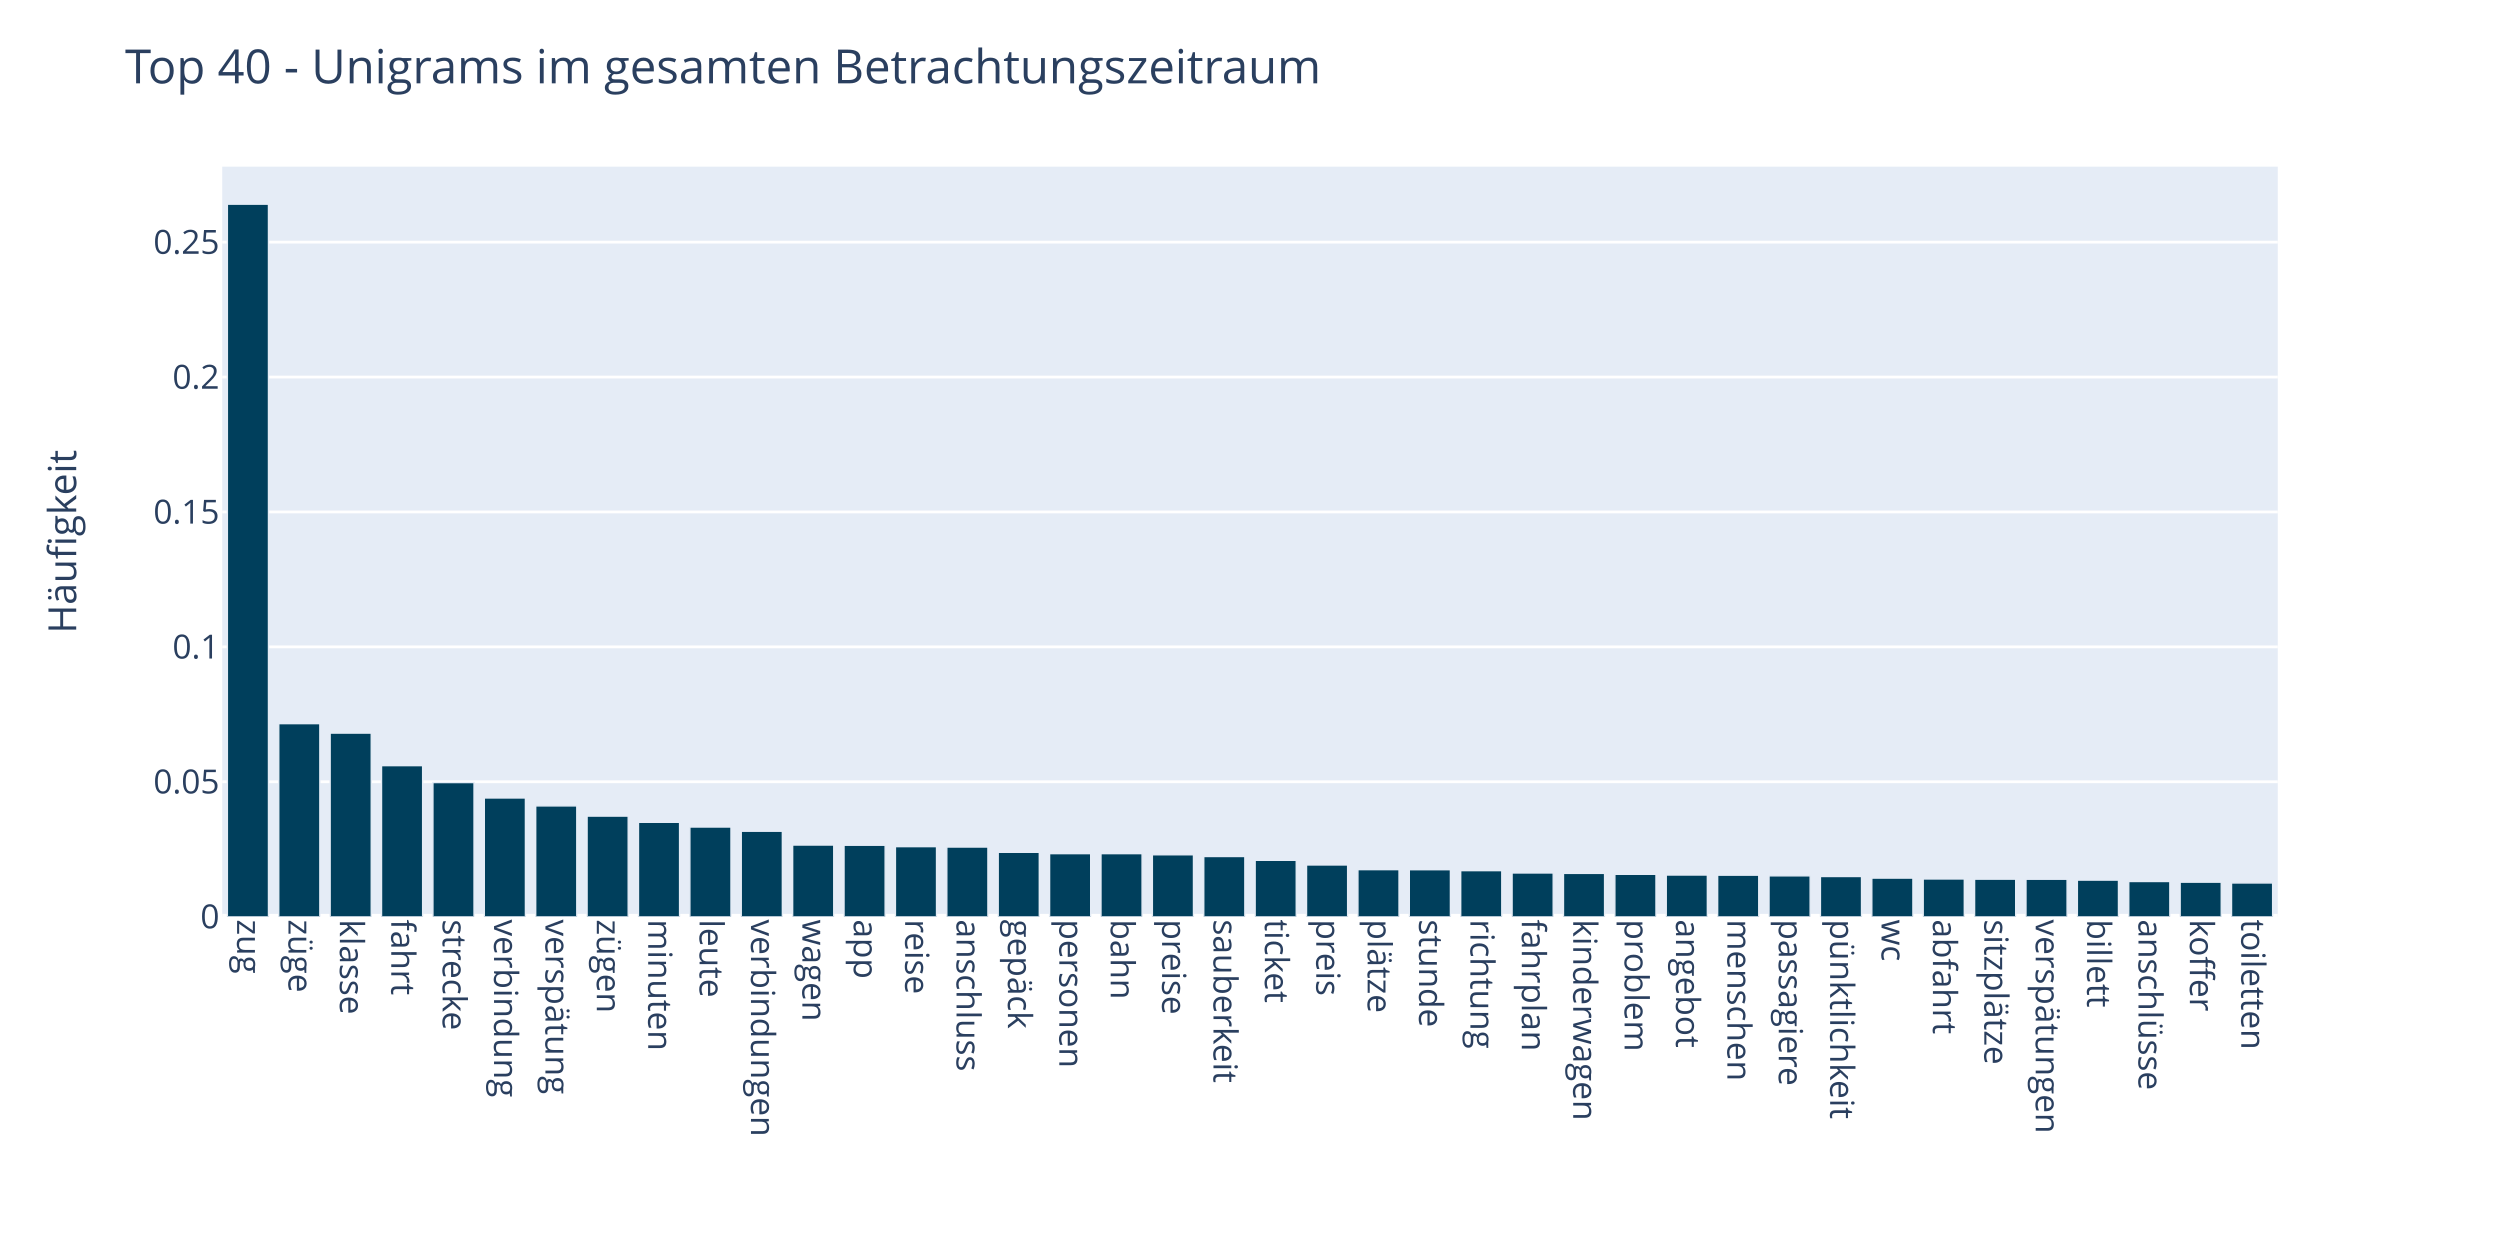
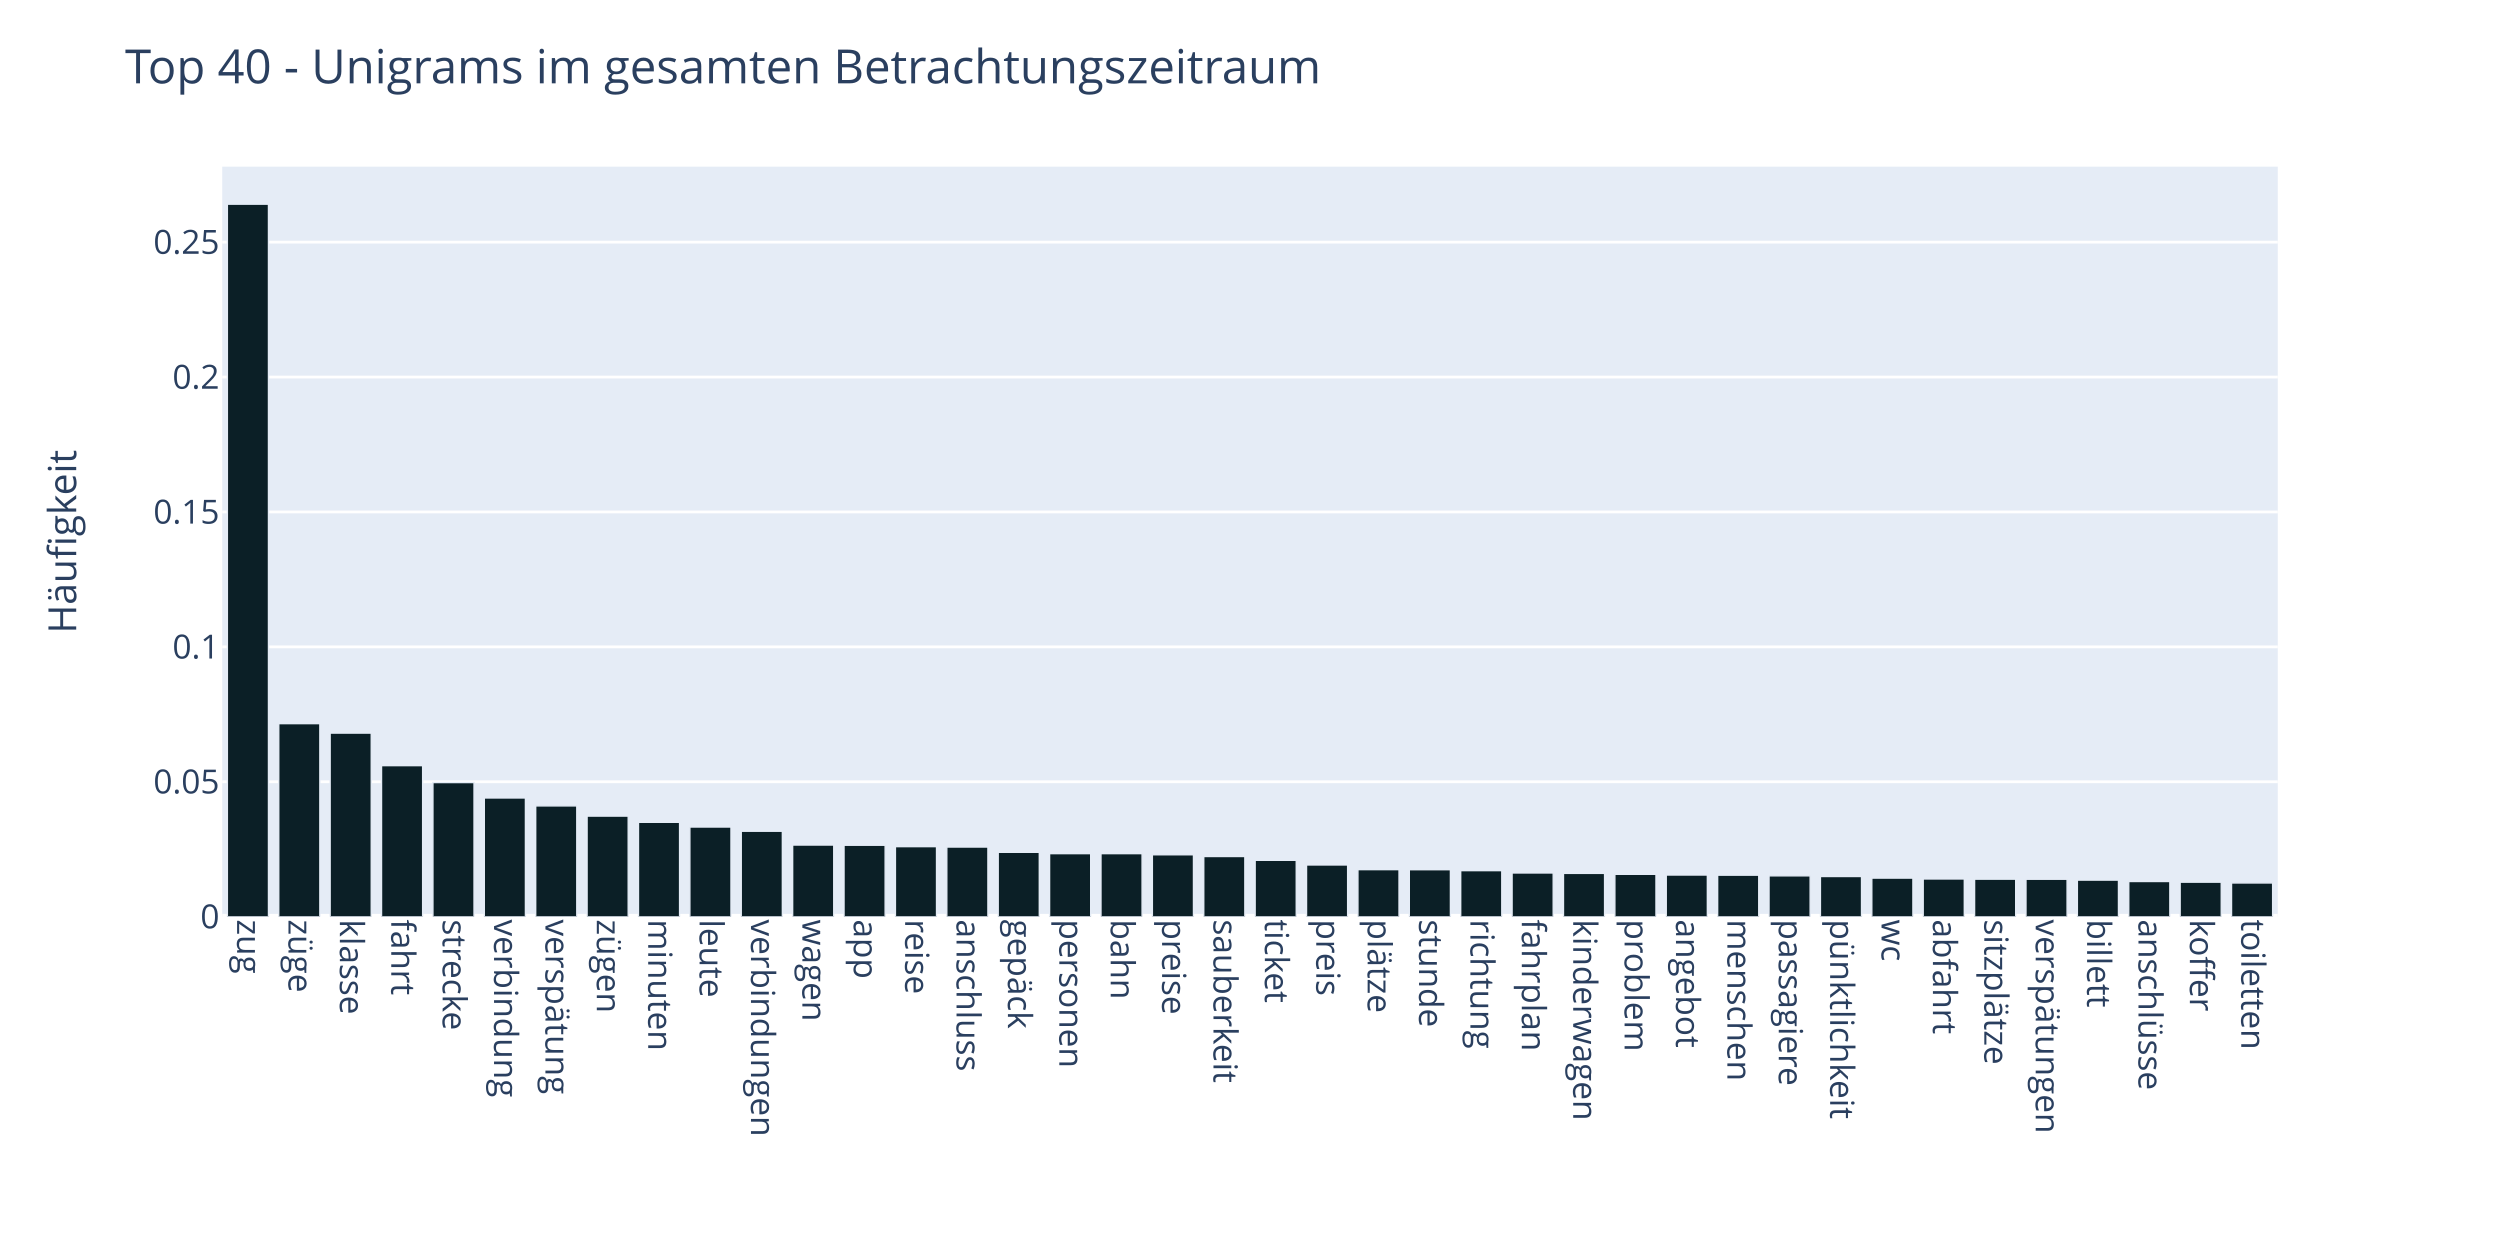
<svg xmlns="http://www.w3.org/2000/svg" class="main-svg" width="900" height="450" style="" viewBox="0 0 900 450">
  <rect x="0" y="0" width="900" height="450" style="fill: rgb(255, 255, 255); fill-opacity: 1;" />
-   <defs id="defs-72b211">
+   <defs id="defs-a592ef">
    <g class="clips">
-       <clipPath id="clip72b211xyplot" class="plotclip">
+       <clipPath id="clipa592efxyplot" class="plotclip">
        <rect width="740" height="270" />
      </clipPath>
-       <clipPath class="axesclip" id="clip72b211x">
+       <clipPath class="axesclip" id="clipa592efx">
        <rect x="80" y="0" width="740" height="450" />
      </clipPath>
-       <clipPath class="axesclip" id="clip72b211y">
+       <clipPath class="axesclip" id="clipa592efy">
        <rect x="0" y="60" width="900" height="270" />
      </clipPath>
-       <clipPath class="axesclip" id="clip72b211xy">
+       <clipPath class="axesclip" id="clipa592efxy">
        <rect x="80" y="60" width="740" height="270" />
      </clipPath>
    </g>
    <g class="gradients" />
    <g class="patterns" />
  </defs>
  <g class="bglayer">
    <rect class="bg" x="80" y="60" width="740" height="270" style="fill: rgb(229, 236, 246); fill-opacity: 1; stroke-width: 0;" />
  </g>
  <g class="layer-below">
    <g class="imagelayer" />
    <g class="shapelayer" />
  </g>
  <g class="cartesianlayer">
    <g class="subplot xy">
      <g class="layer-subplot">
        <g class="shapelayer" />
        <g class="imagelayer" />
      </g>
      <g class="minor-gridlayer">
        <g class="x" />
        <g class="y" />
      </g>
      <g class="gridlayer">
        <g class="x" />
        <g class="y">
          <path class="ygrid crisp" transform="translate(0,281.43)" d="M80,0h740" style="stroke: rgb(255, 255, 255); stroke-opacity: 1; stroke-width: 1px;" />
          <path class="ygrid crisp" transform="translate(0,232.87)" d="M80,0h740" style="stroke: rgb(255, 255, 255); stroke-opacity: 1; stroke-width: 1px;" />
          <path class="ygrid crisp" transform="translate(0,184.3)" d="M80,0h740" style="stroke: rgb(255, 255, 255); stroke-opacity: 1; stroke-width: 1px;" />
          <path class="ygrid crisp" transform="translate(0,135.74)" d="M80,0h740" style="stroke: rgb(255, 255, 255); stroke-opacity: 1; stroke-width: 1px;" />
          <path class="ygrid crisp" transform="translate(0,87.17)" d="M80,0h740" style="stroke: rgb(255, 255, 255); stroke-opacity: 1; stroke-width: 1px;" />
        </g>
      </g>
      <g class="zerolinelayer">
        <path class="yzl zl crisp" transform="translate(0,330)" d="M80,0h740" style="stroke: rgb(255, 255, 255); stroke-opacity: 1; stroke-width: 2px;" />
      </g>
      <path class="xlines-below" />
      <path class="ylines-below" />
      <g class="overlines-below" />
      <g class="xaxislayer-below" />
      <g class="yaxislayer-below" />
      <g class="overaxes-below" />
-       <g class="plot" transform="translate(80,60)" clip-path="url(#clip72b211xyplot)">
+       <g class="plot" transform="translate(80,60)" clip-path="url(#clipa592efxyplot)">
        <g class="barlayer mlayer">
          <g class="trace bars" style="opacity: 1;">
            <g class="points">
              <g class="point">
-                 <path d="M1.85,270V13.5H16.65V270Z" style="vector-effect: non-scaling-stroke; opacity: 1; stroke-width: 0.5px; fill: rgb(0, 63, 92); fill-opacity: 1; stroke: rgb(229, 236, 246); stroke-opacity: 1;" />
-               </g>
-               <g class="point">
-                 <path d="M20.35,270V200.52H35.15V270Z" style="vector-effect: non-scaling-stroke; opacity: 1; stroke-width: 0.5px; fill: rgb(0, 63, 92); fill-opacity: 1; stroke: rgb(229, 236, 246); stroke-opacity: 1;" />
-               </g>
-               <g class="point">
-                 <path d="M38.85,270V203.91H53.65V270Z" style="vector-effect: non-scaling-stroke; opacity: 1; stroke-width: 0.5px; fill: rgb(0, 63, 92); fill-opacity: 1; stroke: rgb(229, 236, 246); stroke-opacity: 1;" />
-               </g>
-               <g class="point">
-                 <path d="M57.35,270V215.64H72.15V270Z" style="vector-effect: non-scaling-stroke; opacity: 1; stroke-width: 0.5px; fill: rgb(0, 63, 92); fill-opacity: 1; stroke: rgb(229, 236, 246); stroke-opacity: 1;" />
-               </g>
-               <g class="point">
-                 <path d="M75.85,270V221.73H90.65V270Z" style="vector-effect: non-scaling-stroke; opacity: 1; stroke-width: 0.5px; fill: rgb(0, 63, 92); fill-opacity: 1; stroke: rgb(229, 236, 246); stroke-opacity: 1;" />
-               </g>
-               <g class="point">
-                 <path d="M94.35,270V227.28H109.15V270Z" style="vector-effect: non-scaling-stroke; opacity: 1; stroke-width: 0.5px; fill: rgb(0, 63, 92); fill-opacity: 1; stroke: rgb(229, 236, 246); stroke-opacity: 1;" />
-               </g>
-               <g class="point">
-                 <path d="M112.85,270V230.12H127.65V270Z" style="vector-effect: non-scaling-stroke; opacity: 1; stroke-width: 0.5px; fill: rgb(0, 63, 92); fill-opacity: 1; stroke: rgb(229, 236, 246); stroke-opacity: 1;" />
-               </g>
-               <g class="point">
-                 <path d="M131.35,270V233.79H146.15V270Z" style="vector-effect: non-scaling-stroke; opacity: 1; stroke-width: 0.5px; fill: rgb(0, 63, 92); fill-opacity: 1; stroke: rgb(229, 236, 246); stroke-opacity: 1;" />
-               </g>
-               <g class="point">
-                 <path d="M149.85,270V236.04H164.65V270Z" style="vector-effect: non-scaling-stroke; opacity: 1; stroke-width: 0.5px; fill: rgb(0, 63, 92); fill-opacity: 1; stroke: rgb(229, 236, 246); stroke-opacity: 1;" />
-               </g>
-               <g class="point">
-                 <path d="M168.35,270V237.73H183.15V270Z" style="vector-effect: non-scaling-stroke; opacity: 1; stroke-width: 0.5px; fill: rgb(0, 63, 92); fill-opacity: 1; stroke: rgb(229, 236, 246); stroke-opacity: 1;" />
-               </g>
-               <g class="point">
-                 <path d="M186.85,270V239.24H201.65V270Z" style="vector-effect: non-scaling-stroke; opacity: 1; stroke-width: 0.5px; fill: rgb(0, 63, 92); fill-opacity: 1; stroke: rgb(229, 236, 246); stroke-opacity: 1;" />
-               </g>
-               <g class="point">
-                 <path d="M205.35,270V244.22H220.15V270Z" style="vector-effect: non-scaling-stroke; opacity: 1; stroke-width: 0.5px; fill: rgb(0, 63, 92); fill-opacity: 1; stroke: rgb(229, 236, 246); stroke-opacity: 1;" />
-               </g>
-               <g class="point">
-                 <path d="M223.85,270V244.29H238.65V270Z" style="vector-effect: non-scaling-stroke; opacity: 1; stroke-width: 0.5px; fill: rgb(0, 63, 92); fill-opacity: 1; stroke: rgb(229, 236, 246); stroke-opacity: 1;" />
-               </g>
-               <g class="point">
-                 <path d="M242.35,270V244.78H257.15V270Z" style="vector-effect: non-scaling-stroke; opacity: 1; stroke-width: 0.5px; fill: rgb(0, 63, 92); fill-opacity: 1; stroke: rgb(229, 236, 246); stroke-opacity: 1;" />
-               </g>
-               <g class="point">
-                 <path d="M260.85,270V244.94H275.65V270Z" style="vector-effect: non-scaling-stroke; opacity: 1; stroke-width: 0.5px; fill: rgb(0, 63, 92); fill-opacity: 1; stroke: rgb(229, 236, 246); stroke-opacity: 1;" />
-               </g>
-               <g class="point">
-                 <path d="M279.35,270V246.83H294.15V270Z" style="vector-effect: non-scaling-stroke; opacity: 1; stroke-width: 0.5px; fill: rgb(0, 63, 92); fill-opacity: 1; stroke: rgb(229, 236, 246); stroke-opacity: 1;" />
-               </g>
-               <g class="point">
-                 <path d="M297.85,270V247.3H312.65V270Z" style="vector-effect: non-scaling-stroke; opacity: 1; stroke-width: 0.5px; fill: rgb(0, 63, 92); fill-opacity: 1; stroke: rgb(229, 236, 246); stroke-opacity: 1;" />
-               </g>
-               <g class="point">
-                 <path d="M316.35,270V247.31H331.15V270Z" style="vector-effect: non-scaling-stroke; opacity: 1; stroke-width: 0.5px; fill: rgb(0, 63, 92); fill-opacity: 1; stroke: rgb(229, 236, 246); stroke-opacity: 1;" />
-               </g>
-               <g class="point">
-                 <path d="M334.85,270V247.72H349.65V270Z" style="vector-effect: non-scaling-stroke; opacity: 1; stroke-width: 0.5px; fill: rgb(0, 63, 92); fill-opacity: 1; stroke: rgb(229, 236, 246); stroke-opacity: 1;" />
-               </g>
-               <g class="point">
-                 <path d="M353.35,270V248.35H368.15V270Z" style="vector-effect: non-scaling-stroke; opacity: 1; stroke-width: 0.5px; fill: rgb(0, 63, 92); fill-opacity: 1; stroke: rgb(229, 236, 246); stroke-opacity: 1;" />
-               </g>
-               <g class="point">
-                 <path d="M371.85,270V249.71H386.65V270Z" style="vector-effect: non-scaling-stroke; opacity: 1; stroke-width: 0.5px; fill: rgb(0, 63, 92); fill-opacity: 1; stroke: rgb(229, 236, 246); stroke-opacity: 1;" />
-               </g>
-               <g class="point">
-                 <path d="M390.35,270V251.39H405.15V270Z" style="vector-effect: non-scaling-stroke; opacity: 1; stroke-width: 0.5px; fill: rgb(0, 63, 92); fill-opacity: 1; stroke: rgb(229, 236, 246); stroke-opacity: 1;" />
-               </g>
-               <g class="point">
-                 <path d="M408.85,270V253.08H423.65V270Z" style="vector-effect: non-scaling-stroke; opacity: 1; stroke-width: 0.5px; fill: rgb(0, 63, 92); fill-opacity: 1; stroke: rgb(229, 236, 246); stroke-opacity: 1;" />
-               </g>
-               <g class="point">
-                 <path d="M427.35,270V253.09H442.15V270Z" style="vector-effect: non-scaling-stroke; opacity: 1; stroke-width: 0.5px; fill: rgb(0, 63, 92); fill-opacity: 1; stroke: rgb(229, 236, 246); stroke-opacity: 1;" />
-               </g>
-               <g class="point">
-                 <path d="M445.85,270V253.43H460.65V270Z" style="vector-effect: non-scaling-stroke; opacity: 1; stroke-width: 0.5px; fill: rgb(0, 63, 92); fill-opacity: 1; stroke: rgb(229, 236, 246); stroke-opacity: 1;" />
-               </g>
-               <g class="point">
-                 <path d="M464.35,270V254.27H479.15V270Z" style="vector-effect: non-scaling-stroke; opacity: 1; stroke-width: 0.5px; fill: rgb(0, 63, 92); fill-opacity: 1; stroke: rgb(229, 236, 246); stroke-opacity: 1;" />
-               </g>
-               <g class="point">
-                 <path d="M482.85,270V254.42H497.65V270Z" style="vector-effect: non-scaling-stroke; opacity: 1; stroke-width: 0.5px; fill: rgb(0, 63, 92); fill-opacity: 1; stroke: rgb(229, 236, 246); stroke-opacity: 1;" />
-               </g>
-               <g class="point">
-                 <path d="M501.35,270V254.74H516.15V270Z" style="vector-effect: non-scaling-stroke; opacity: 1; stroke-width: 0.5px; fill: rgb(0, 63, 92); fill-opacity: 1; stroke: rgb(229, 236, 246); stroke-opacity: 1;" />
-               </g>
-               <g class="point">
-                 <path d="M519.85,270V255.01H534.65V270Z" style="vector-effect: non-scaling-stroke; opacity: 1; stroke-width: 0.5px; fill: rgb(0, 63, 92); fill-opacity: 1; stroke: rgb(229, 236, 246); stroke-opacity: 1;" />
-               </g>
-               <g class="point">
-                 <path d="M538.35,270V255.07H553.15V270Z" style="vector-effect: non-scaling-stroke; opacity: 1; stroke-width: 0.5px; fill: rgb(0, 63, 92); fill-opacity: 1; stroke: rgb(229, 236, 246); stroke-opacity: 1;" />
-               </g>
-               <g class="point">
-                 <path d="M556.85,270V255.3H571.65V270Z" style="vector-effect: non-scaling-stroke; opacity: 1; stroke-width: 0.5px; fill: rgb(0, 63, 92); fill-opacity: 1; stroke: rgb(229, 236, 246); stroke-opacity: 1;" />
-               </g>
-               <g class="point">
-                 <path d="M575.35,270V255.55H590.15V270Z" style="vector-effect: non-scaling-stroke; opacity: 1; stroke-width: 0.5px; fill: rgb(0, 63, 92); fill-opacity: 1; stroke: rgb(229, 236, 246); stroke-opacity: 1;" />
-               </g>
-               <g class="point">
-                 <path d="M593.85,270V256.11H608.65V270Z" style="vector-effect: non-scaling-stroke; opacity: 1; stroke-width: 0.5px; fill: rgb(0, 63, 92); fill-opacity: 1; stroke: rgb(229, 236, 246); stroke-opacity: 1;" />
-               </g>
-               <g class="point">
-                 <path d="M612.35,270V256.43H627.15V270Z" style="vector-effect: non-scaling-stroke; opacity: 1; stroke-width: 0.5px; fill: rgb(0, 63, 92); fill-opacity: 1; stroke: rgb(229, 236, 246); stroke-opacity: 1;" />
-               </g>
-               <g class="point">
-                 <path d="M630.85,270V256.49H645.65V270Z" style="vector-effect: non-scaling-stroke; opacity: 1; stroke-width: 0.5px; fill: rgb(0, 63, 92); fill-opacity: 1; stroke: rgb(229, 236, 246); stroke-opacity: 1;" />
-               </g>
-               <g class="point">
-                 <path d="M649.35,270V256.52H664.15V270Z" style="vector-effect: non-scaling-stroke; opacity: 1; stroke-width: 0.5px; fill: rgb(0, 63, 92); fill-opacity: 1; stroke: rgb(229, 236, 246); stroke-opacity: 1;" />
-               </g>
-               <g class="point">
-                 <path d="M667.85,270V256.84H682.65V270Z" style="vector-effect: non-scaling-stroke; opacity: 1; stroke-width: 0.5px; fill: rgb(0, 63, 92); fill-opacity: 1; stroke: rgb(229, 236, 246); stroke-opacity: 1;" />
-               </g>
-               <g class="point">
-                 <path d="M686.35,270V257.35H701.15V270Z" style="vector-effect: non-scaling-stroke; opacity: 1; stroke-width: 0.5px; fill: rgb(0, 63, 92); fill-opacity: 1; stroke: rgb(229, 236, 246); stroke-opacity: 1;" />
-               </g>
-               <g class="point">
-                 <path d="M704.85,270V257.58H719.65V270Z" style="vector-effect: non-scaling-stroke; opacity: 1; stroke-width: 0.5px; fill: rgb(0, 63, 92); fill-opacity: 1; stroke: rgb(229, 236, 246); stroke-opacity: 1;" />
-               </g>
-               <g class="point">
-                 <path d="M723.35,270V257.86H738.15V270Z" style="vector-effect: non-scaling-stroke; opacity: 1; stroke-width: 0.5px; fill: rgb(0, 63, 92); fill-opacity: 1; stroke: rgb(229, 236, 246); stroke-opacity: 1;" />
+                 <path d="M1.85,270V13.5H16.65V270Z" style="vector-effect: non-scaling-stroke; opacity: 1; stroke-width: 0.5px; fill: rgb(11, 31, 38); fill-opacity: 1; stroke: rgb(229, 236, 246); stroke-opacity: 1;" />
+               </g>
+               <g class="point">
+                 <path d="M20.35,270V200.52H35.15V270Z" style="vector-effect: non-scaling-stroke; opacity: 1; stroke-width: 0.5px; fill: rgb(11, 31, 38); fill-opacity: 1; stroke: rgb(229, 236, 246); stroke-opacity: 1;" />
+               </g>
+               <g class="point">
+                 <path d="M38.85,270V203.91H53.65V270Z" style="vector-effect: non-scaling-stroke; opacity: 1; stroke-width: 0.5px; fill: rgb(11, 31, 38); fill-opacity: 1; stroke: rgb(229, 236, 246); stroke-opacity: 1;" />
+               </g>
+               <g class="point">
+                 <path d="M57.35,270V215.64H72.15V270Z" style="vector-effect: non-scaling-stroke; opacity: 1; stroke-width: 0.5px; fill: rgb(11, 31, 38); fill-opacity: 1; stroke: rgb(229, 236, 246); stroke-opacity: 1;" />
+               </g>
+               <g class="point">
+                 <path d="M75.85,270V221.73H90.65V270Z" style="vector-effect: non-scaling-stroke; opacity: 1; stroke-width: 0.5px; fill: rgb(11, 31, 38); fill-opacity: 1; stroke: rgb(229, 236, 246); stroke-opacity: 1;" />
+               </g>
+               <g class="point">
+                 <path d="M94.35,270V227.28H109.15V270Z" style="vector-effect: non-scaling-stroke; opacity: 1; stroke-width: 0.5px; fill: rgb(11, 31, 38); fill-opacity: 1; stroke: rgb(229, 236, 246); stroke-opacity: 1;" />
+               </g>
+               <g class="point">
+                 <path d="M112.85,270V230.12H127.65V270Z" style="vector-effect: non-scaling-stroke; opacity: 1; stroke-width: 0.5px; fill: rgb(11, 31, 38); fill-opacity: 1; stroke: rgb(229, 236, 246); stroke-opacity: 1;" />
+               </g>
+               <g class="point">
+                 <path d="M131.35,270V233.79H146.15V270Z" style="vector-effect: non-scaling-stroke; opacity: 1; stroke-width: 0.5px; fill: rgb(11, 31, 38); fill-opacity: 1; stroke: rgb(229, 236, 246); stroke-opacity: 1;" />
+               </g>
+               <g class="point">
+                 <path d="M149.85,270V236.04H164.65V270Z" style="vector-effect: non-scaling-stroke; opacity: 1; stroke-width: 0.5px; fill: rgb(11, 31, 38); fill-opacity: 1; stroke: rgb(229, 236, 246); stroke-opacity: 1;" />
+               </g>
+               <g class="point">
+                 <path d="M168.35,270V237.73H183.15V270Z" style="vector-effect: non-scaling-stroke; opacity: 1; stroke-width: 0.5px; fill: rgb(11, 31, 38); fill-opacity: 1; stroke: rgb(229, 236, 246); stroke-opacity: 1;" />
+               </g>
+               <g class="point">
+                 <path d="M186.85,270V239.24H201.65V270Z" style="vector-effect: non-scaling-stroke; opacity: 1; stroke-width: 0.5px; fill: rgb(11, 31, 38); fill-opacity: 1; stroke: rgb(229, 236, 246); stroke-opacity: 1;" />
+               </g>
+               <g class="point">
+                 <path d="M205.35,270V244.22H220.15V270Z" style="vector-effect: non-scaling-stroke; opacity: 1; stroke-width: 0.5px; fill: rgb(11, 31, 38); fill-opacity: 1; stroke: rgb(229, 236, 246); stroke-opacity: 1;" />
+               </g>
+               <g class="point">
+                 <path d="M223.85,270V244.29H238.65V270Z" style="vector-effect: non-scaling-stroke; opacity: 1; stroke-width: 0.5px; fill: rgb(11, 31, 38); fill-opacity: 1; stroke: rgb(229, 236, 246); stroke-opacity: 1;" />
+               </g>
+               <g class="point">
+                 <path d="M242.35,270V244.78H257.15V270Z" style="vector-effect: non-scaling-stroke; opacity: 1; stroke-width: 0.5px; fill: rgb(11, 31, 38); fill-opacity: 1; stroke: rgb(229, 236, 246); stroke-opacity: 1;" />
+               </g>
+               <g class="point">
+                 <path d="M260.85,270V244.94H275.65V270Z" style="vector-effect: non-scaling-stroke; opacity: 1; stroke-width: 0.5px; fill: rgb(11, 31, 38); fill-opacity: 1; stroke: rgb(229, 236, 246); stroke-opacity: 1;" />
+               </g>
+               <g class="point">
+                 <path d="M279.35,270V246.83H294.15V270Z" style="vector-effect: non-scaling-stroke; opacity: 1; stroke-width: 0.5px; fill: rgb(11, 31, 38); fill-opacity: 1; stroke: rgb(229, 236, 246); stroke-opacity: 1;" />
+               </g>
+               <g class="point">
+                 <path d="M297.85,270V247.3H312.65V270Z" style="vector-effect: non-scaling-stroke; opacity: 1; stroke-width: 0.5px; fill: rgb(11, 31, 38); fill-opacity: 1; stroke: rgb(229, 236, 246); stroke-opacity: 1;" />
+               </g>
+               <g class="point">
+                 <path d="M316.35,270V247.31H331.15V270Z" style="vector-effect: non-scaling-stroke; opacity: 1; stroke-width: 0.5px; fill: rgb(11, 31, 38); fill-opacity: 1; stroke: rgb(229, 236, 246); stroke-opacity: 1;" />
+               </g>
+               <g class="point">
+                 <path d="M334.85,270V247.72H349.65V270Z" style="vector-effect: non-scaling-stroke; opacity: 1; stroke-width: 0.5px; fill: rgb(11, 31, 38); fill-opacity: 1; stroke: rgb(229, 236, 246); stroke-opacity: 1;" />
+               </g>
+               <g class="point">
+                 <path d="M353.35,270V248.35H368.15V270Z" style="vector-effect: non-scaling-stroke; opacity: 1; stroke-width: 0.5px; fill: rgb(11, 31, 38); fill-opacity: 1; stroke: rgb(229, 236, 246); stroke-opacity: 1;" />
+               </g>
+               <g class="point">
+                 <path d="M371.85,270V249.71H386.65V270Z" style="vector-effect: non-scaling-stroke; opacity: 1; stroke-width: 0.5px; fill: rgb(11, 31, 38); fill-opacity: 1; stroke: rgb(229, 236, 246); stroke-opacity: 1;" />
+               </g>
+               <g class="point">
+                 <path d="M390.35,270V251.39H405.15V270Z" style="vector-effect: non-scaling-stroke; opacity: 1; stroke-width: 0.5px; fill: rgb(11, 31, 38); fill-opacity: 1; stroke: rgb(229, 236, 246); stroke-opacity: 1;" />
+               </g>
+               <g class="point">
+                 <path d="M408.85,270V253.08H423.65V270Z" style="vector-effect: non-scaling-stroke; opacity: 1; stroke-width: 0.5px; fill: rgb(11, 31, 38); fill-opacity: 1; stroke: rgb(229, 236, 246); stroke-opacity: 1;" />
+               </g>
+               <g class="point">
+                 <path d="M427.35,270V253.09H442.15V270Z" style="vector-effect: non-scaling-stroke; opacity: 1; stroke-width: 0.5px; fill: rgb(11, 31, 38); fill-opacity: 1; stroke: rgb(229, 236, 246); stroke-opacity: 1;" />
+               </g>
+               <g class="point">
+                 <path d="M445.85,270V253.43H460.65V270Z" style="vector-effect: non-scaling-stroke; opacity: 1; stroke-width: 0.5px; fill: rgb(11, 31, 38); fill-opacity: 1; stroke: rgb(229, 236, 246); stroke-opacity: 1;" />
+               </g>
+               <g class="point">
+                 <path d="M464.35,270V254.27H479.15V270Z" style="vector-effect: non-scaling-stroke; opacity: 1; stroke-width: 0.5px; fill: rgb(11, 31, 38); fill-opacity: 1; stroke: rgb(229, 236, 246); stroke-opacity: 1;" />
+               </g>
+               <g class="point">
+                 <path d="M482.85,270V254.42H497.65V270Z" style="vector-effect: non-scaling-stroke; opacity: 1; stroke-width: 0.5px; fill: rgb(11, 31, 38); fill-opacity: 1; stroke: rgb(229, 236, 246); stroke-opacity: 1;" />
+               </g>
+               <g class="point">
+                 <path d="M501.35,270V254.74H516.15V270Z" style="vector-effect: non-scaling-stroke; opacity: 1; stroke-width: 0.5px; fill: rgb(11, 31, 38); fill-opacity: 1; stroke: rgb(229, 236, 246); stroke-opacity: 1;" />
+               </g>
+               <g class="point">
+                 <path d="M519.85,270V255.01H534.65V270Z" style="vector-effect: non-scaling-stroke; opacity: 1; stroke-width: 0.5px; fill: rgb(11, 31, 38); fill-opacity: 1; stroke: rgb(229, 236, 246); stroke-opacity: 1;" />
+               </g>
+               <g class="point">
+                 <path d="M538.35,270V255.07H553.15V270Z" style="vector-effect: non-scaling-stroke; opacity: 1; stroke-width: 0.5px; fill: rgb(11, 31, 38); fill-opacity: 1; stroke: rgb(229, 236, 246); stroke-opacity: 1;" />
+               </g>
+               <g class="point">
+                 <path d="M556.85,270V255.3H571.65V270Z" style="vector-effect: non-scaling-stroke; opacity: 1; stroke-width: 0.5px; fill: rgb(11, 31, 38); fill-opacity: 1; stroke: rgb(229, 236, 246); stroke-opacity: 1;" />
+               </g>
+               <g class="point">
+                 <path d="M575.35,270V255.55H590.15V270Z" style="vector-effect: non-scaling-stroke; opacity: 1; stroke-width: 0.5px; fill: rgb(11, 31, 38); fill-opacity: 1; stroke: rgb(229, 236, 246); stroke-opacity: 1;" />
+               </g>
+               <g class="point">
+                 <path d="M593.85,270V256.11H608.65V270Z" style="vector-effect: non-scaling-stroke; opacity: 1; stroke-width: 0.5px; fill: rgb(11, 31, 38); fill-opacity: 1; stroke: rgb(229, 236, 246); stroke-opacity: 1;" />
+               </g>
+               <g class="point">
+                 <path d="M612.35,270V256.43H627.15V270Z" style="vector-effect: non-scaling-stroke; opacity: 1; stroke-width: 0.5px; fill: rgb(11, 31, 38); fill-opacity: 1; stroke: rgb(229, 236, 246); stroke-opacity: 1;" />
+               </g>
+               <g class="point">
+                 <path d="M630.85,270V256.49H645.65V270Z" style="vector-effect: non-scaling-stroke; opacity: 1; stroke-width: 0.5px; fill: rgb(11, 31, 38); fill-opacity: 1; stroke: rgb(229, 236, 246); stroke-opacity: 1;" />
+               </g>
+               <g class="point">
+                 <path d="M649.35,270V256.52H664.15V270Z" style="vector-effect: non-scaling-stroke; opacity: 1; stroke-width: 0.5px; fill: rgb(11, 31, 38); fill-opacity: 1; stroke: rgb(229, 236, 246); stroke-opacity: 1;" />
+               </g>
+               <g class="point">
+                 <path d="M667.85,270V256.84H682.65V270Z" style="vector-effect: non-scaling-stroke; opacity: 1; stroke-width: 0.5px; fill: rgb(11, 31, 38); fill-opacity: 1; stroke: rgb(229, 236, 246); stroke-opacity: 1;" />
+               </g>
+               <g class="point">
+                 <path d="M686.35,270V257.35H701.15V270Z" style="vector-effect: non-scaling-stroke; opacity: 1; stroke-width: 0.5px; fill: rgb(11, 31, 38); fill-opacity: 1; stroke: rgb(229, 236, 246); stroke-opacity: 1;" />
+               </g>
+               <g class="point">
+                 <path d="M704.85,270V257.58H719.65V270Z" style="vector-effect: non-scaling-stroke; opacity: 1; stroke-width: 0.5px; fill: rgb(11, 31, 38); fill-opacity: 1; stroke: rgb(229, 236, 246); stroke-opacity: 1;" />
+               </g>
+               <g class="point">
+                 <path d="M723.35,270V257.86H738.15V270Z" style="vector-effect: non-scaling-stroke; opacity: 1; stroke-width: 0.5px; fill: rgb(11, 31, 38); fill-opacity: 1; stroke: rgb(229, 236, 246); stroke-opacity: 1;" />
              </g>
            </g>
          </g>
        </g>
      </g>
      <g class="overplot" />
      <path class="xlines-above crisp" d="M0,0" style="fill: none;" />
      <path class="ylines-above crisp" d="M0,0" style="fill: none;" />
      <g class="overlines-above" />
      <g class="xaxislayer-above">
        <g class="xtick">
          <text text-anchor="start" x="2.1" y="337" transform="translate(89.25,0) rotate(90,2.1,331)" style="font-family: 'Open Sans', verdana, arial, sans-serif; font-size: 12px; fill: rgb(42, 63, 95); fill-opacity: 1; white-space: pre; opacity: 1;">zug</text>
        </g>
        <g class="xtick">
          <text text-anchor="start" x="2.1" y="337" transform="translate(107.75,0) rotate(90,2.1,331)" style="font-family: 'Open Sans', verdana, arial, sans-serif; font-size: 12px; fill: rgb(42, 63, 95); fill-opacity: 1; white-space: pre; opacity: 1;">züge</text>
        </g>
        <g class="xtick">
          <text text-anchor="start" x="2.1" y="337" transform="translate(126.25,0) rotate(90,2.1,331)" style="font-family: 'Open Sans', verdana, arial, sans-serif; font-size: 12px; fill: rgb(42, 63, 95); fill-opacity: 1; white-space: pre; opacity: 1;">klasse</text>
        </g>
        <g class="xtick">
          <text text-anchor="start" x="2.1" y="337" transform="translate(144.75,0) rotate(90,2.1,331)" style="font-family: 'Open Sans', verdana, arial, sans-serif; font-size: 12px; fill: rgb(42, 63, 95); fill-opacity: 1; white-space: pre; opacity: 1;">fahrt</text>
        </g>
        <g class="xtick">
          <text text-anchor="start" x="2.1" y="337" transform="translate(163.25,0) rotate(90,2.1,331)" style="font-family: 'Open Sans', verdana, arial, sans-serif; font-size: 12px; fill: rgb(42, 63, 95); fill-opacity: 1; white-space: pre; opacity: 1;">strecke</text>
        </g>
        <g class="xtick">
          <text text-anchor="start" x="2.1" y="337" transform="translate(181.75,0) rotate(90,2.1,331)" style="font-family: 'Open Sans', verdana, arial, sans-serif; font-size: 12px; fill: rgb(42, 63, 95); fill-opacity: 1; white-space: pre; opacity: 1;">verbindung</text>
        </g>
        <g class="xtick">
          <text text-anchor="start" x="2.1" y="337" transform="translate(200.25,0) rotate(90,2.1,331)" style="font-family: 'Open Sans', verdana, arial, sans-serif; font-size: 12px; fill: rgb(42, 63, 95); fill-opacity: 1; white-space: pre; opacity: 1;">verspätung</text>
        </g>
        <g class="xtick">
          <text text-anchor="start" x="2.1" y="337" transform="translate(218.75,0) rotate(90,2.1,331)" style="font-family: 'Open Sans', verdana, arial, sans-serif; font-size: 12px; fill: rgb(42, 63, 95); fill-opacity: 1; white-space: pre; opacity: 1;">zügen</text>
        </g>
        <g class="xtick">
          <text text-anchor="start" x="2.1" y="337" transform="translate(237.25,0) rotate(90,2.1,331)" style="font-family: 'Open Sans', verdana, arial, sans-serif; font-size: 12px; fill: rgb(42, 63, 95); fill-opacity: 1; white-space: pre; opacity: 1;">minuten</text>
        </g>
        <g class="xtick">
          <text text-anchor="start" x="2.1" y="337" transform="translate(255.75,0) rotate(90,2.1,331)" style="font-family: 'Open Sans', verdana, arial, sans-serif; font-size: 12px; fill: rgb(42, 63, 95); fill-opacity: 1; white-space: pre; opacity: 1;">leute</text>
        </g>
        <g class="xtick">
          <text text-anchor="start" x="2.1" y="337" transform="translate(274.25,0) rotate(90,2.1,331)" style="font-family: 'Open Sans', verdana, arial, sans-serif; font-size: 12px; fill: rgb(42, 63, 95); fill-opacity: 1; white-space: pre; opacity: 1;">verbindungen</text>
        </g>
        <g class="xtick">
          <text text-anchor="start" x="2.1" y="337" transform="translate(292.75,0) rotate(90,2.1,331)" style="font-family: 'Open Sans', verdana, arial, sans-serif; font-size: 12px; fill: rgb(42, 63, 95); fill-opacity: 1; white-space: pre; opacity: 1;">wagen</text>
        </g>
        <g class="xtick">
          <text text-anchor="start" x="2.1" y="337" transform="translate(311.25,0) rotate(90,2.1,331)" style="font-family: 'Open Sans', verdana, arial, sans-serif; font-size: 12px; fill: rgb(42, 63, 95); fill-opacity: 1; white-space: pre; opacity: 1;">app</text>
        </g>
        <g class="xtick">
          <text text-anchor="start" x="2.1" y="337" transform="translate(329.75,0) rotate(90,2.1,331)" style="font-family: 'Open Sans', verdana, arial, sans-serif; font-size: 12px; fill: rgb(42, 63, 95); fill-opacity: 1; white-space: pre; opacity: 1;">reise</text>
        </g>
        <g class="xtick">
          <text text-anchor="start" x="2.1" y="337" transform="translate(348.25,0) rotate(90,2.1,331)" style="font-family: 'Open Sans', verdana, arial, sans-serif; font-size: 12px; fill: rgb(42, 63, 95); fill-opacity: 1; white-space: pre; opacity: 1;">anschluss</text>
        </g>
        <g class="xtick">
          <text text-anchor="start" x="2.1" y="337" transform="translate(366.75,0) rotate(90,2.1,331)" style="font-family: 'Open Sans', verdana, arial, sans-serif; font-size: 12px; fill: rgb(42, 63, 95); fill-opacity: 1; white-space: pre; opacity: 1;">gepäck</text>
        </g>
        <g class="xtick">
          <text text-anchor="start" x="2.1" y="337" transform="translate(385.25,0) rotate(90,2.1,331)" style="font-family: 'Open Sans', verdana, arial, sans-serif; font-size: 12px; fill: rgb(42, 63, 95); fill-opacity: 1; white-space: pre; opacity: 1;">personen</text>
        </g>
        <g class="xtick">
          <text text-anchor="start" x="2.1" y="337" transform="translate(403.75,0) rotate(90,2.1,331)" style="font-family: 'Open Sans', verdana, arial, sans-serif; font-size: 12px; fill: rgb(42, 63, 95); fill-opacity: 1; white-space: pre; opacity: 1;">bahn</text>
        </g>
        <g class="xtick">
          <text text-anchor="start" x="2.1" y="337" transform="translate(422.25,0) rotate(90,2.1,331)" style="font-family: 'Open Sans', verdana, arial, sans-serif; font-size: 12px; fill: rgb(42, 63, 95); fill-opacity: 1; white-space: pre; opacity: 1;">preise</text>
        </g>
        <g class="xtick">
          <text text-anchor="start" x="2.1" y="337" transform="translate(440.75,0) rotate(90,2.1,331)" style="font-family: 'Open Sans', verdana, arial, sans-serif; font-size: 12px; fill: rgb(42, 63, 95); fill-opacity: 1; white-space: pre; opacity: 1;">sauberkeit</text>
        </g>
        <g class="xtick">
          <text text-anchor="start" x="2.1" y="337" transform="translate(459.25,0) rotate(90,2.1,331)" style="font-family: 'Open Sans', verdana, arial, sans-serif; font-size: 12px; fill: rgb(42, 63, 95); fill-opacity: 1; white-space: pre; opacity: 1;">ticket</text>
        </g>
        <g class="xtick">
          <text text-anchor="start" x="2.1" y="337" transform="translate(477.75,0) rotate(90,2.1,331)" style="font-family: 'Open Sans', verdana, arial, sans-serif; font-size: 12px; fill: rgb(42, 63, 95); fill-opacity: 1; white-space: pre; opacity: 1;">preis</text>
        </g>
        <g class="xtick">
          <text text-anchor="start" x="2.1" y="337" transform="translate(496.25,0) rotate(90,2.1,331)" style="font-family: 'Open Sans', verdana, arial, sans-serif; font-size: 12px; fill: rgb(42, 63, 95); fill-opacity: 1; white-space: pre; opacity: 1;">plätze</text>
        </g>
        <g class="xtick">
          <text text-anchor="start" x="2.1" y="337" transform="translate(514.75,0) rotate(90,2.1,331)" style="font-family: 'Open Sans', verdana, arial, sans-serif; font-size: 12px; fill: rgb(42, 63, 95); fill-opacity: 1; white-space: pre; opacity: 1;">stunde</text>
        </g>
        <g class="xtick">
          <text text-anchor="start" x="2.1" y="337" transform="translate(533.25,0) rotate(90,2.1,331)" style="font-family: 'Open Sans', verdana, arial, sans-serif; font-size: 12px; fill: rgb(42, 63, 95); fill-opacity: 1; white-space: pre; opacity: 1;">richtung</text>
        </g>
        <g class="xtick">
          <text text-anchor="start" x="2.1" y="337" transform="translate(551.75,0) rotate(90,2.1,331)" style="font-family: 'Open Sans', verdana, arial, sans-serif; font-size: 12px; fill: rgb(42, 63, 95); fill-opacity: 1; white-space: pre; opacity: 1;">fahrplan</text>
        </g>
        <g class="xtick">
          <text text-anchor="start" x="2.1" y="337" transform="translate(570.25,0) rotate(90,2.1,331)" style="font-family: 'Open Sans', verdana, arial, sans-serif; font-size: 12px; fill: rgb(42, 63, 95); fill-opacity: 1; white-space: pre; opacity: 1;">kinderwagen</text>
        </g>
        <g class="xtick">
          <text text-anchor="start" x="2.1" y="337" transform="translate(588.75,0) rotate(90,2.1,331)" style="font-family: 'Open Sans', verdana, arial, sans-serif; font-size: 12px; fill: rgb(42, 63, 95); fill-opacity: 1; white-space: pre; opacity: 1;">problem</text>
        </g>
        <g class="xtick">
          <text text-anchor="start" x="2.1" y="337" transform="translate(607.25,0) rotate(90,2.1,331)" style="font-family: 'Open Sans', verdana, arial, sans-serif; font-size: 12px; fill: rgb(42, 63, 95); fill-opacity: 1; white-space: pre; opacity: 1;">angebot</text>
        </g>
        <g class="xtick">
          <text text-anchor="start" x="2.1" y="337" transform="translate(625.75,0) rotate(90,2.1,331)" style="font-family: 'Open Sans', verdana, arial, sans-serif; font-size: 12px; fill: rgb(42, 63, 95); fill-opacity: 1; white-space: pre; opacity: 1;">menschen</text>
        </g>
        <g class="xtick">
          <text text-anchor="start" x="2.1" y="337" transform="translate(644.25,0) rotate(90,2.1,331)" style="font-family: 'Open Sans', verdana, arial, sans-serif; font-size: 12px; fill: rgb(42, 63, 95); fill-opacity: 1; white-space: pre; opacity: 1;">passagiere</text>
        </g>
        <g class="xtick">
          <text text-anchor="start" x="2.1" y="337" transform="translate(662.75,0) rotate(90,2.1,331)" style="font-family: 'Open Sans', verdana, arial, sans-serif; font-size: 12px; fill: rgb(42, 63, 95); fill-opacity: 1; white-space: pre; opacity: 1;">pünktlichkeit</text>
        </g>
        <g class="xtick">
          <text text-anchor="start" x="2.1" y="337" transform="translate(681.25,0) rotate(90,2.1,331)" style="font-family: 'Open Sans', verdana, arial, sans-serif; font-size: 12px; fill: rgb(42, 63, 95); fill-opacity: 1; white-space: pre; opacity: 1;">wc</text>
        </g>
        <g class="xtick">
          <text text-anchor="start" x="2.1" y="337" transform="translate(699.75,0) rotate(90,2.1,331)" style="font-family: 'Open Sans', verdana, arial, sans-serif; font-size: 12px; fill: rgb(42, 63, 95); fill-opacity: 1; white-space: pre; opacity: 1;">abfahrt</text>
        </g>
        <g class="xtick">
          <text text-anchor="start" x="2.1" y="337" transform="translate(718.25,0) rotate(90,2.1,331)" style="font-family: 'Open Sans', verdana, arial, sans-serif; font-size: 12px; fill: rgb(42, 63, 95); fill-opacity: 1; white-space: pre; opacity: 1;">sitzplätze</text>
        </g>
        <g class="xtick">
          <text text-anchor="start" x="2.1" y="337" transform="translate(736.75,0) rotate(90,2.1,331)" style="font-family: 'Open Sans', verdana, arial, sans-serif; font-size: 12px; fill: rgb(42, 63, 95); fill-opacity: 1; white-space: pre; opacity: 1;">verspätungen</text>
        </g>
        <g class="xtick">
          <text text-anchor="start" x="2.1" y="337" transform="translate(755.25,0) rotate(90,2.1,331)" style="font-family: 'Open Sans', verdana, arial, sans-serif; font-size: 12px; fill: rgb(42, 63, 95); fill-opacity: 1; white-space: pre; opacity: 1;">billett</text>
        </g>
        <g class="xtick">
          <text text-anchor="start" x="2.1" y="337" transform="translate(773.75,0) rotate(90,2.1,331)" style="font-family: 'Open Sans', verdana, arial, sans-serif; font-size: 12px; fill: rgb(42, 63, 95); fill-opacity: 1; white-space: pre; opacity: 1;">anschlüsse</text>
        </g>
        <g class="xtick">
          <text text-anchor="start" x="2.1" y="337" transform="translate(792.25,0) rotate(90,2.1,331)" style="font-family: 'Open Sans', verdana, arial, sans-serif; font-size: 12px; fill: rgb(42, 63, 95); fill-opacity: 1; white-space: pre; opacity: 1;">koffer</text>
        </g>
        <g class="xtick">
          <text text-anchor="start" x="2.1" y="337" transform="translate(810.75,0) rotate(90,2.1,331)" style="font-family: 'Open Sans', verdana, arial, sans-serif; font-size: 12px; fill: rgb(42, 63, 95); fill-opacity: 1; white-space: pre; opacity: 1;">toiletten</text>
        </g>
      </g>
      <g class="yaxislayer-above">
        <g class="ytick">
          <text text-anchor="end" x="79" y="4.2" transform="translate(0,330)" style="font-family: 'Open Sans', verdana, arial, sans-serif; font-size: 12px; fill: rgb(42, 63, 95); fill-opacity: 1; white-space: pre; opacity: 1;">0</text>
        </g>
        <g class="ytick">
          <text text-anchor="end" x="79" y="4.2" style="font-family: 'Open Sans', verdana, arial, sans-serif; font-size: 12px; fill: rgb(42, 63, 95); fill-opacity: 1; white-space: pre; opacity: 1;" transform="translate(0,281.43)">0.05</text>
        </g>
        <g class="ytick">
          <text text-anchor="end" x="79" y="4.2" style="font-family: 'Open Sans', verdana, arial, sans-serif; font-size: 12px; fill: rgb(42, 63, 95); fill-opacity: 1; white-space: pre; opacity: 1;" transform="translate(0,232.87)">0.1</text>
        </g>
        <g class="ytick">
          <text text-anchor="end" x="79" y="4.2" style="font-family: 'Open Sans', verdana, arial, sans-serif; font-size: 12px; fill: rgb(42, 63, 95); fill-opacity: 1; white-space: pre; opacity: 1;" transform="translate(0,184.3)">0.15</text>
        </g>
        <g class="ytick">
          <text text-anchor="end" x="79" y="4.2" style="font-family: 'Open Sans', verdana, arial, sans-serif; font-size: 12px; fill: rgb(42, 63, 95); fill-opacity: 1; white-space: pre; opacity: 1;" transform="translate(0,135.74)">0.2</text>
        </g>
        <g class="ytick">
          <text text-anchor="end" x="79" y="4.2" style="font-family: 'Open Sans', verdana, arial, sans-serif; font-size: 12px; fill: rgb(42, 63, 95); fill-opacity: 1; white-space: pre; opacity: 1;" transform="translate(0,87.17)">0.25</text>
        </g>
      </g>
      <g class="overaxes-above" />
    </g>
  </g>
  <g class="polarlayer" />
  <g class="smithlayer" />
  <g class="ternarylayer" />
  <g class="geolayer" />
  <g class="funnelarealayer" />
  <g class="pielayer" />
  <g class="iciclelayer" />
  <g class="treemaplayer" />
  <g class="sunburstlayer" />
  <g class="glimages" />
-   <defs id="topdefs-72b211">
+   <defs id="topdefs-a592ef">
    <g class="clips" />
  </defs>
  <g class="layer-above">
    <g class="imagelayer" />
    <g class="shapelayer" />
  </g>
  <g class="infolayer">
    <g class="g-gtitle">
      <text class="gtitle" x="45" y="30" text-anchor="start" dy="0em" style="font-family: 'Open Sans', verdana, arial, sans-serif; font-size: 17px; fill: rgb(42, 63, 95); opacity: 1; font-weight: normal; white-space: pre;">Top 40 - Unigrams im gesamten Betrachtungszeitraum</text>
    </g>
    <g class="g-xtitle" />
    <g class="g-ytitle">
      <text class="ytitle" transform="rotate(-90,27.43438,195)" x="27.434" y="195" text-anchor="middle" style="font-family: 'Open Sans', verdana, arial, sans-serif; font-size: 14px; fill: rgb(42, 63, 95); opacity: 1; font-weight: normal; white-space: pre;">Häufigkeit</text>
    </g>
  </g>
</svg>
